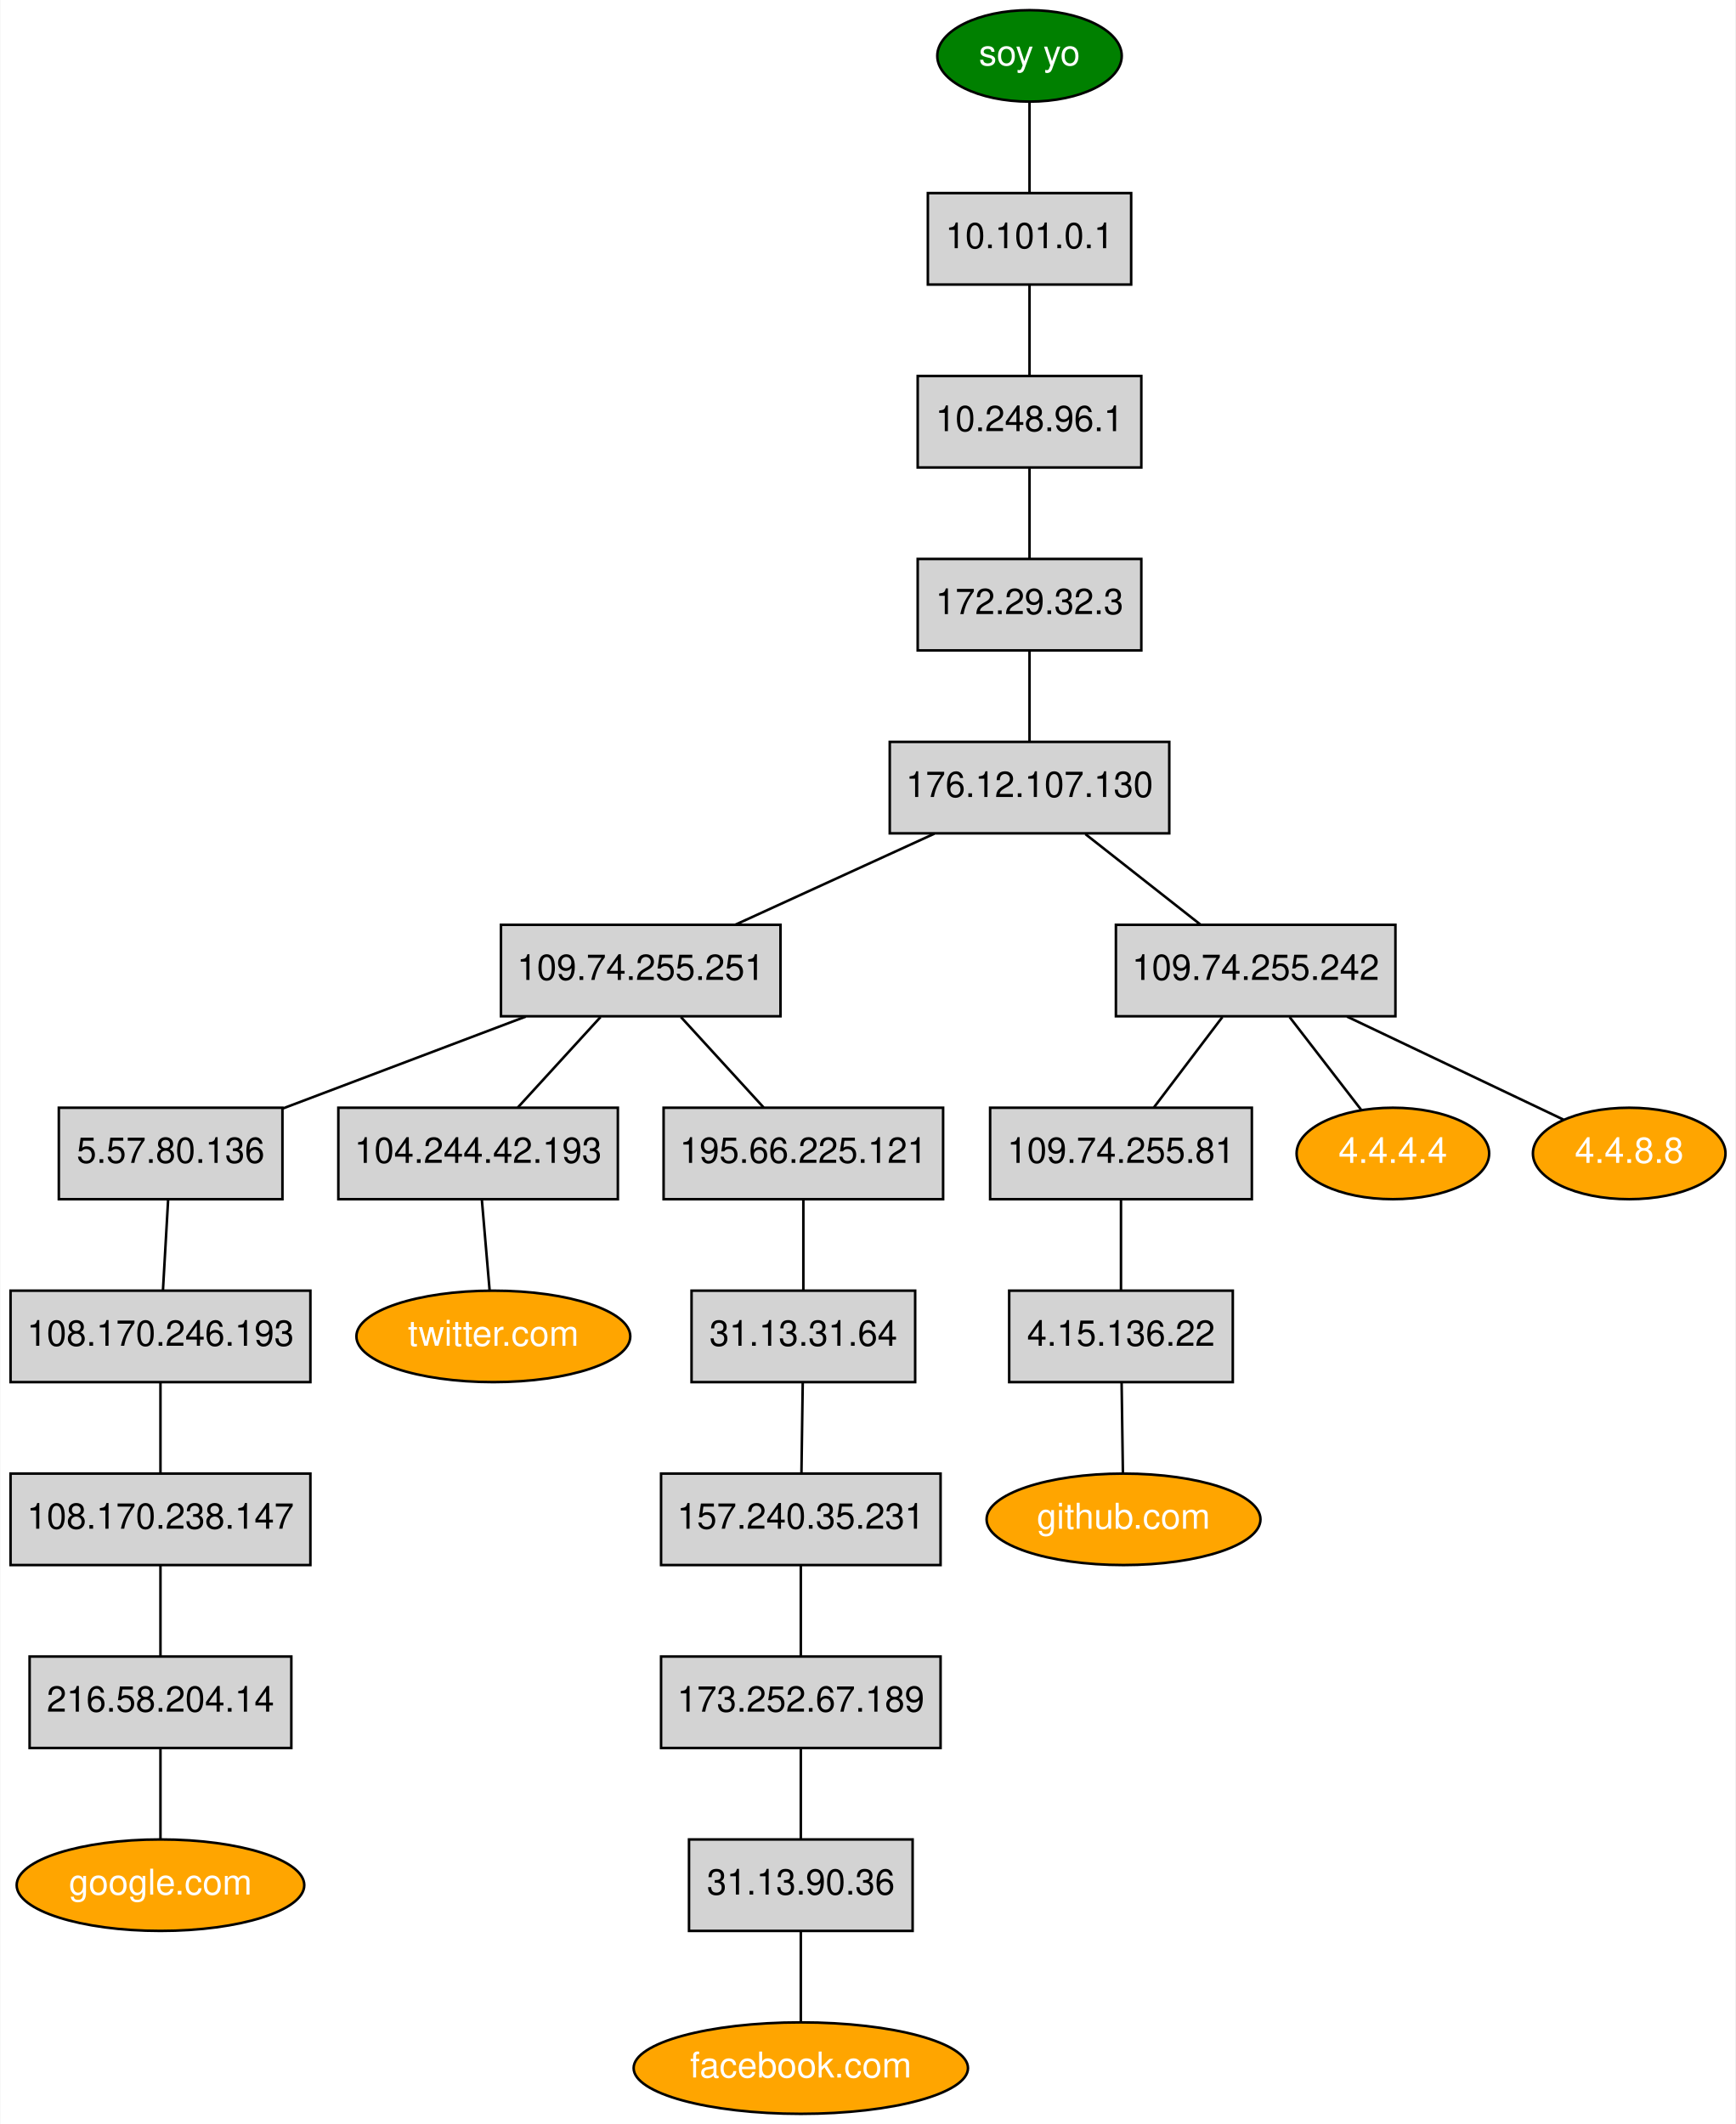
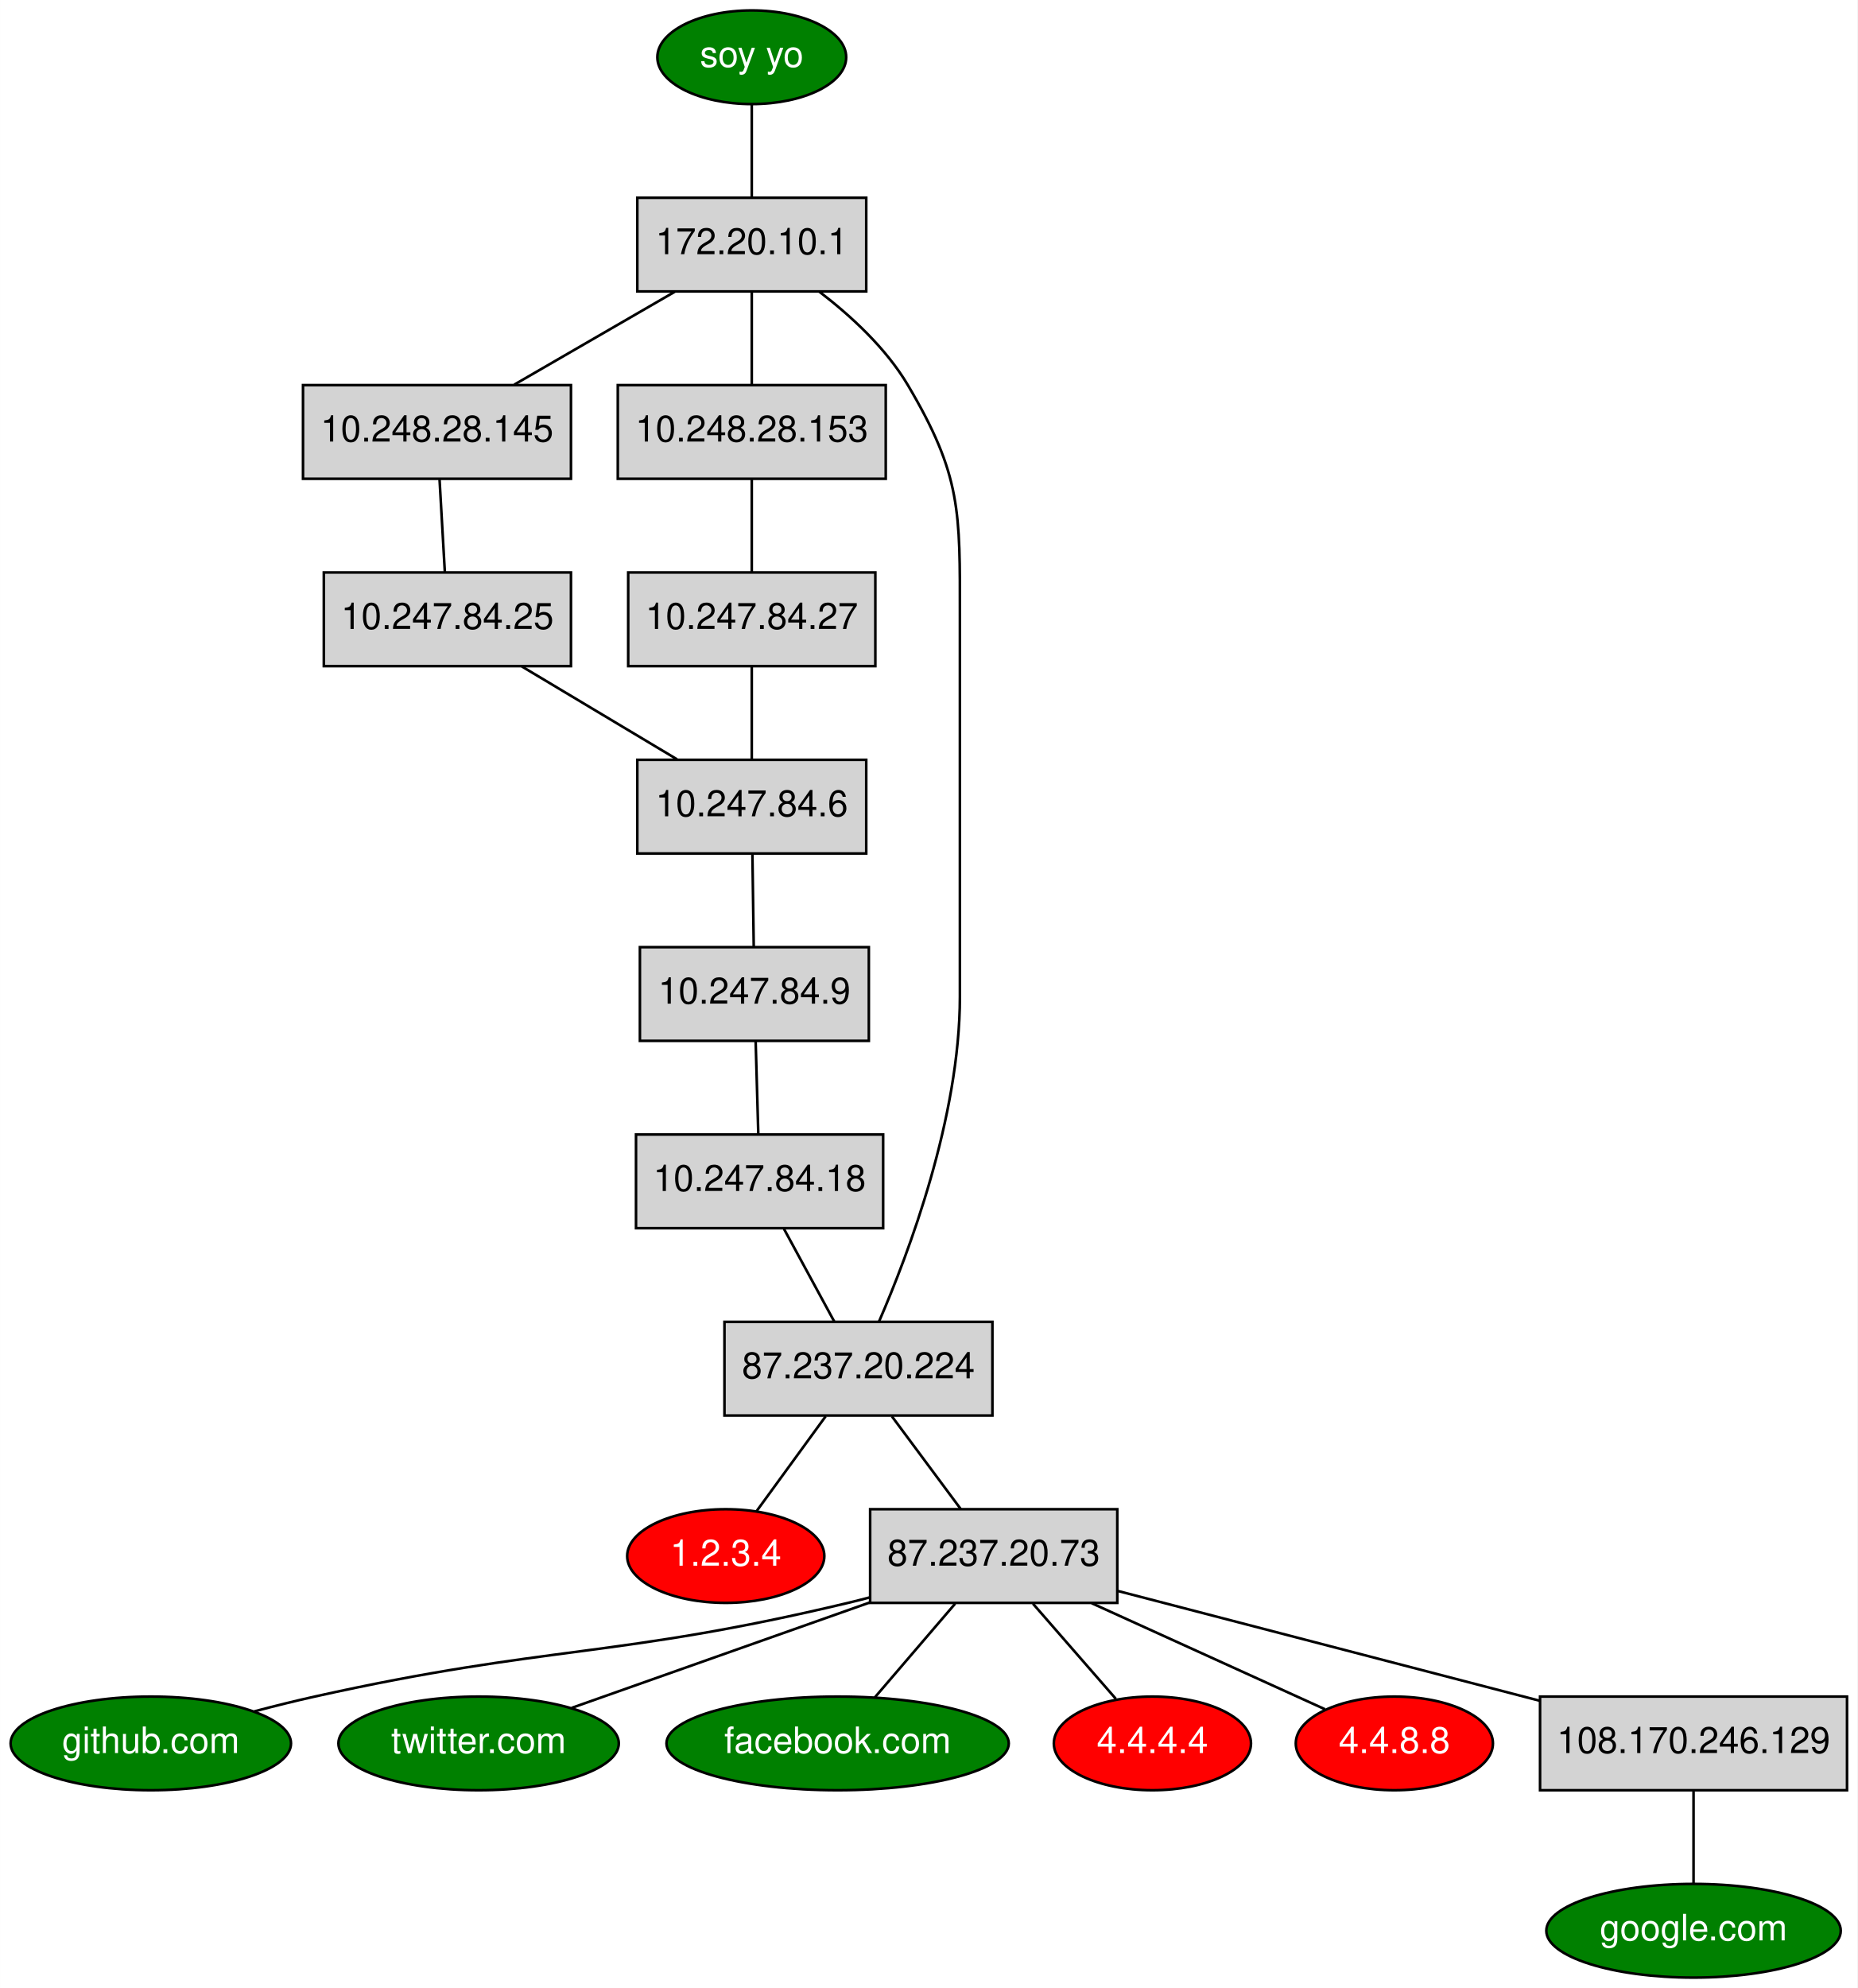
- <svg xmlns="http://www.w3.org/2000/svg" width="683pt" height="836pt" viewBox="0.00 0.00 682.70 836.00">
-   <g id="graph0" class="graph" transform="scale(1 1) rotate(0) translate(4 832)">
-     <polygon fill="white" stroke="none" points="-4,4 -4,-832 678.697,-832 678.697,4 -4,4" />
+ <svg xmlns="http://www.w3.org/2000/svg" width="714pt" height="764pt" viewBox="0.00 0.00 713.95 764.00">
+   <g id="graph0" class="graph" transform="scale(1 1) rotate(0) translate(4 760)">
+     <polygon fill="white" stroke="none" points="-4,4 -4,-760 709.945,-760 709.945,4 -4,4" />
    <g id="node1" class="node">
-       <ellipse fill="green" stroke="black" cx="401" cy="-810" rx="36.294" ry="18" />
-       <text text-anchor="middle" x="401" y="-806.3" font-family="Helvetica,sans-Serif" font-size="14.00" fill="white">soy yo</text>
+       <ellipse fill="green" stroke="black" cx="284.945" cy="-738" rx="36.294" ry="18" />
+       <text text-anchor="middle" x="284.945" y="-734.3" font-family="Helvetica,sans-Serif" font-size="14.00" fill="white">soy yo</text>
+     </g>
+     <g id="node9" class="node">
+       <polygon fill="lightgrey" stroke="black" points="328.945,-684 240.945,-684 240.945,-648 328.945,-648 328.945,-684" />
+       <text text-anchor="middle" x="284.945" y="-662.3" font-family="Helvetica,sans-Serif" font-size="14.00">172.20.10.1</text>
+     </g>
+     <g id="edge1" class="edge">
+       <path fill="none" stroke="black" d="M284.945,-719.697C284.945,-708.846 284.945,-694.917 284.945,-684.104" />
    </g>
    <g id="node2" class="node">
-       <polygon fill="lightgrey" stroke="black" points="441,-756 361,-756 361,-720 441,-720 441,-756" />
-       <text text-anchor="middle" x="401" y="-734.3" font-family="Helvetica,sans-Serif" font-size="14.00">10.101.0.1</text>
-     </g>
-     <g id="edge1" class="edge">
-       <path fill="none" stroke="black" d="M401,-791.697C401,-780.846 401,-766.917 401,-756.104" />
+       <ellipse fill="green" stroke="black" cx="646.945" cy="-18" rx="56.59" ry="18" />
+       <text text-anchor="middle" x="646.945" y="-14.3" font-family="Helvetica,sans-Serif" font-size="14.00" fill="white">google.com</text>
    </g>
    <g id="node3" class="node">
-       <polygon fill="lightgrey" stroke="black" points="445,-684 357,-684 357,-648 445,-648 445,-684" />
-       <text text-anchor="middle" x="401" y="-662.3" font-family="Helvetica,sans-Serif" font-size="14.00">10.248.96.1</text>
+       <ellipse fill="green" stroke="black" cx="53.945" cy="-90" rx="53.891" ry="18" />
+       <text text-anchor="middle" x="53.945" y="-86.3" font-family="Helvetica,sans-Serif" font-size="14.00" fill="white">github.com</text>
+     </g>
+     <g id="node4" class="node">
+       <ellipse fill="green" stroke="black" cx="179.945" cy="-90" rx="53.891" ry="18" />
+       <text text-anchor="middle" x="179.945" y="-86.3" font-family="Helvetica,sans-Serif" font-size="14.00" fill="white">twitter.com</text>
+     </g>
+     <g id="node5" class="node">
+       <ellipse fill="green" stroke="black" cx="317.945" cy="-90" rx="65.789" ry="18" />
+       <text text-anchor="middle" x="317.945" y="-86.3" font-family="Helvetica,sans-Serif" font-size="14.00" fill="white">facebook.com</text>
+     </g>
+     <g id="node6" class="node">
+       <ellipse fill="red" stroke="black" cx="438.945" cy="-90" rx="37.894" ry="18" />
+       <text text-anchor="middle" x="438.945" y="-86.3" font-family="Helvetica,sans-Serif" font-size="14.00" fill="white">4.4.4.4</text>
+     </g>
+     <g id="node7" class="node">
+       <ellipse fill="red" stroke="black" cx="531.945" cy="-90" rx="37.894" ry="18" />
+       <text text-anchor="middle" x="531.945" y="-86.3" font-family="Helvetica,sans-Serif" font-size="14.00" fill="white">4.4.8.8</text>
+     </g>
+     <g id="node8" class="node">
+       <ellipse fill="red" stroke="black" cx="274.945" cy="-162" rx="37.894" ry="18" />
+       <text text-anchor="middle" x="274.945" y="-158.3" font-family="Helvetica,sans-Serif" font-size="14.00" fill="white">1.2.3.4</text>
+     </g>
+     <g id="node10" class="node">
+       <polygon fill="lightgrey" stroke="black" points="215.445,-612 112.445,-612 112.445,-576 215.445,-576 215.445,-612" />
+       <text text-anchor="middle" x="163.945" y="-590.3" font-family="Helvetica,sans-Serif" font-size="14.00">10.248.28.145</text>
    </g>
    <g id="edge2" class="edge">
-       <path fill="none" stroke="black" d="M401,-719.697C401,-708.846 401,-694.917 401,-684.104" />
+       <path fill="none" stroke="black" d="M255.345,-647.876C236.595,-637.029 212.431,-623.05 193.659,-612.19" />
    </g>
-     <g id="node4" class="node">
-       <polygon fill="lightgrey" stroke="black" points="445,-612 357,-612 357,-576 445,-576 445,-612" />
-       <text text-anchor="middle" x="401" y="-590.3" font-family="Helvetica,sans-Serif" font-size="14.00">172.29.32.3</text>
+     <g id="node15" class="node">
+       <polygon fill="lightgrey" stroke="black" points="377.445,-252 274.445,-252 274.445,-216 377.445,-216 377.445,-252" />
+       <text text-anchor="middle" x="325.945" y="-230.3" font-family="Helvetica,sans-Serif" font-size="14.00">87.237.20.224</text>
+     </g>
+     <g id="edge17" class="edge">
+       <path fill="none" stroke="black" d="M310.869,-647.94C322.968,-638.689 336.525,-626.235 344.945,-612 365.586,-577.106 364.945,-563.542 364.945,-523 364.945,-523 364.945,-523 364.945,-377 364.945,-330.47 345.233,-278.329 333.837,-252.072" />
+     </g>
+     <g id="node18" class="node">
+       <polygon fill="lightgrey" stroke="black" points="336.445,-612 233.445,-612 233.445,-576 336.445,-576 336.445,-612" />
+       <text text-anchor="middle" x="284.945" y="-590.3" font-family="Helvetica,sans-Serif" font-size="14.00">10.248.28.153</text>
+     </g>
+     <g id="edge13" class="edge">
+       <path fill="none" stroke="black" d="M284.945,-647.697C284.945,-636.846 284.945,-622.917 284.945,-612.104" />
+     </g>
+     <g id="node11" class="node">
+       <polygon fill="lightgrey" stroke="black" points="215.445,-540 120.445,-540 120.445,-504 215.445,-504 215.445,-540" />
+       <text text-anchor="middle" x="167.945" y="-518.3" font-family="Helvetica,sans-Serif" font-size="14.00">10.247.84.25</text>
    </g>
    <g id="edge3" class="edge">
-       <path fill="none" stroke="black" d="M401,-647.697C401,-636.846 401,-622.917 401,-612.104" />
+       <path fill="none" stroke="black" d="M164.934,-575.697C165.554,-564.846 166.35,-550.917 166.968,-540.104" />
    </g>
-     <g id="node5" class="node">
-       <polygon fill="lightgrey" stroke="black" points="456,-540 346,-540 346,-504 456,-504 456,-540" />
-       <text text-anchor="middle" x="401" y="-518.3" font-family="Helvetica,sans-Serif" font-size="14.00">176.12.107.130</text>
+     <g id="node12" class="node">
+       <polygon fill="lightgrey" stroke="black" points="328.945,-468 240.945,-468 240.945,-432 328.945,-432 328.945,-468" />
+       <text text-anchor="middle" x="284.945" y="-446.3" font-family="Helvetica,sans-Serif" font-size="14.00">10.247.84.6</text>
    </g>
    <g id="edge4" class="edge">
-       <path fill="none" stroke="black" d="M401,-575.697C401,-564.846 401,-550.917 401,-540.104" />
+       <path fill="none" stroke="black" d="M196.567,-503.876C214.697,-493.029 238.062,-479.05 256.214,-468.19" />
    </g>
-     <g id="node6" class="node">
-       <polygon fill="lightgrey" stroke="black" points="303,-468 193,-468 193,-432 303,-432 303,-468" />
-       <text text-anchor="middle" x="248" y="-446.3" font-family="Helvetica,sans-Serif" font-size="14.00">109.74.255.251</text>
+     <g id="node13" class="node">
+       <polygon fill="lightgrey" stroke="black" points="329.945,-396 241.945,-396 241.945,-360 329.945,-360 329.945,-396" />
+       <text text-anchor="middle" x="285.945" y="-374.3" font-family="Helvetica,sans-Serif" font-size="14.00">10.247.84.9</text>
    </g>
    <g id="edge5" class="edge">
-       <path fill="none" stroke="black" d="M363.572,-503.876C339.774,-492.988 309.081,-478.945 285.306,-468.068" />
+       <path fill="none" stroke="black" d="M285.192,-431.697C285.347,-420.846 285.546,-406.917 285.701,-396.104" />
    </g>
-     <g id="node12" class="node">
-       <polygon fill="lightgrey" stroke="black" points="545,-468 435,-468 435,-432 545,-432 545,-468" />
-       <text text-anchor="middle" x="490" y="-446.3" font-family="Helvetica,sans-Serif" font-size="14.00">109.74.255.242</text>
+     <g id="node14" class="node">
+       <polygon fill="lightgrey" stroke="black" points="335.445,-324 240.445,-324 240.445,-288 335.445,-288 335.445,-324" />
+       <text text-anchor="middle" x="287.945" y="-302.3" font-family="Helvetica,sans-Serif" font-size="14.00">10.247.84.18</text>
+     </g>
+     <g id="edge6" class="edge">
+       <path fill="none" stroke="black" d="M286.44,-359.697C286.75,-348.846 287.148,-334.917 287.457,-324.104" />
+     </g>
+     <g id="edge7" class="edge">
+       <path fill="none" stroke="black" d="M297.338,-287.697C303.229,-276.846 310.79,-262.917 316.66,-252.104" />
+     </g>
+     <g id="edge20" class="edge">
+       <path fill="none" stroke="black" d="M313.338,-215.697C305.197,-204.522 294.677,-190.082 286.708,-179.145" />
+     </g>
+     <g id="node16" class="node">
+       <polygon fill="lightgrey" stroke="black" points="425.445,-180 330.445,-180 330.445,-144 425.445,-144 425.445,-180" />
+       <text text-anchor="middle" x="377.945" y="-158.3" font-family="Helvetica,sans-Serif" font-size="14.00">87.237.20.73</text>
+     </g>
+     <g id="edge8" class="edge">
+       <path fill="none" stroke="black" d="M338.799,-215.697C346.859,-204.846 357.207,-190.917 365.239,-180.104" />
    </g>
    <g id="edge11" class="edge">
-       <path fill="none" stroke="black" d="M423,-503.697C436.795,-492.846 454.506,-478.917 468.253,-468.104" />
+       <path fill="none" stroke="black" d="M330.393,-146.137C327.544,-145.38 324.712,-144.66 321.945,-144 231.967,-122.525 207.247,-128.07 116.945,-108 109.425,-106.329 101.455,-104.346 93.805,-102.335" />
    </g>
-     <g id="node7" class="node">
-       <polygon fill="lightgrey" stroke="black" points="107,-396 19,-396 19,-360 107,-360 107,-396" />
-       <text text-anchor="middle" x="63" y="-374.3" font-family="Helvetica,sans-Serif" font-size="14.00">5.57.80.136</text>
+     <g id="edge12" class="edge">
+       <path fill="none" stroke="black" d="M330.267,-144.144C295.023,-131.684 247.784,-114.983 215.735,-103.653" />
    </g>
-     <g id="edge6" class="edge">
-       <path fill="none" stroke="black" d="M202.744,-431.876C173.648,-420.867 136.027,-406.632 107.15,-395.706" />
+     <g id="edge16" class="edge">
+       <path fill="none" stroke="black" d="M363.114,-143.697C353.675,-132.684 341.517,-118.5 332.193,-107.622" />
    </g>
-     <g id="node16" class="node">
-       <polygon fill="lightgrey" stroke="black" points="239,-396 129,-396 129,-360 239,-360 239,-396" />
-       <text text-anchor="middle" x="184" y="-374.3" font-family="Helvetica,sans-Serif" font-size="14.00">104.244.42.193</text>
+     <g id="edge18" class="edge">
+       <path fill="none" stroke="black" d="M393.024,-143.697C402.761,-132.522 415.345,-118.082 424.876,-107.145" />
+     </g>
+     <g id="edge19" class="edge">
+       <path fill="none" stroke="black" d="M415.618,-143.876C443.4,-131.248 480.52,-114.375 505.28,-103.121" />
+     </g>
+     <g id="node17" class="node">
+       <polygon fill="lightgrey" stroke="black" points="705.945,-108 587.945,-108 587.945,-72 705.945,-72 705.945,-108" />
+       <text text-anchor="middle" x="646.945" y="-86.3" font-family="Helvetica,sans-Serif" font-size="14.00">108.170.246.129</text>
+     </g>
+     <g id="edge9" class="edge">
+       <path fill="none" stroke="black" d="M425.727,-148.566C471.02,-136.78 539.184,-119.042 587.868,-106.373" />
+     </g>
+     <g id="edge10" class="edge">
+       <path fill="none" stroke="black" d="M646.945,-71.697C646.945,-60.846 646.945,-46.917 646.945,-36.104" />
+     </g>
+     <g id="node19" class="node">
+       <polygon fill="lightgrey" stroke="black" points="332.445,-540 237.445,-540 237.445,-504 332.445,-504 332.445,-540" />
+       <text text-anchor="middle" x="284.945" y="-518.3" font-family="Helvetica,sans-Serif" font-size="14.00">10.247.84.27</text>
+     </g>
+     <g id="edge14" class="edge">
+       <path fill="none" stroke="black" d="M284.945,-575.697C284.945,-564.846 284.945,-550.917 284.945,-540.104" />
    </g>
    <g id="edge15" class="edge">
-       <path fill="none" stroke="black" d="M232.18,-431.697C222.259,-420.846 209.524,-406.917 199.638,-396.104" />
-     </g>
-     <g id="node18" class="node">
-       <polygon fill="lightgrey" stroke="black" points="367,-396 257,-396 257,-360 367,-360 367,-396" />
-       <text text-anchor="middle" x="312" y="-374.3" font-family="Helvetica,sans-Serif" font-size="14.00">195.66.225.121</text>
-     </g>
-     <g id="edge17" class="edge">
-       <path fill="none" stroke="black" d="M263.82,-431.697C273.741,-420.846 286.476,-406.917 296.362,-396.104" />
-     </g>
-     <g id="node8" class="node">
-       <polygon fill="lightgrey" stroke="black" points="118,-324 0,-324 0,-288 118,-288 118,-324" />
-       <text text-anchor="middle" x="59" y="-302.3" font-family="Helvetica,sans-Serif" font-size="14.00">108.170.246.193</text>
-     </g>
-     <g id="edge7" class="edge">
-       <path fill="none" stroke="black" d="M62.011,-359.697C61.391,-348.846 60.595,-334.917 59.977,-324.104" />
-     </g>
-     <g id="node9" class="node">
-       <polygon fill="lightgrey" stroke="black" points="118,-252 0,-252 0,-216 118,-216 118,-252" />
-       <text text-anchor="middle" x="59" y="-230.3" font-family="Helvetica,sans-Serif" font-size="14.00">108.170.238.147</text>
-     </g>
-     <g id="edge8" class="edge">
-       <path fill="none" stroke="black" d="M59,-287.697C59,-276.846 59,-262.917 59,-252.104" />
-     </g>
-     <g id="node10" class="node">
-       <polygon fill="lightgrey" stroke="black" points="110.5,-180 7.5,-180 7.5,-144 110.5,-144 110.5,-180" />
-       <text text-anchor="middle" x="59" y="-158.3" font-family="Helvetica,sans-Serif" font-size="14.00">216.58.204.14</text>
-     </g>
-     <g id="edge9" class="edge">
-       <path fill="none" stroke="black" d="M59,-215.697C59,-204.846 59,-190.917 59,-180.104" />
-     </g>
-     <g id="node11" class="node">
-       <ellipse fill="orange" stroke="black" cx="59" cy="-90" rx="56.59" ry="18" />
-       <text text-anchor="middle" x="59" y="-86.3" font-family="Helvetica,sans-Serif" font-size="14.00" fill="white">google.com</text>
-     </g>
-     <g id="edge10" class="edge">
-       <path fill="none" stroke="black" d="M59,-143.697C59,-132.846 59,-118.917 59,-108.104" />
-     </g>
-     <g id="node13" class="node">
-       <polygon fill="lightgrey" stroke="black" points="488.5,-396 385.5,-396 385.5,-360 488.5,-360 488.5,-396" />
-       <text text-anchor="middle" x="437" y="-374.3" font-family="Helvetica,sans-Serif" font-size="14.00">109.74.255.81</text>
-     </g>
-     <g id="edge12" class="edge">
-       <path fill="none" stroke="black" d="M476.899,-431.697C468.684,-420.846 458.137,-406.917 449.95,-396.104" />
-     </g>
-     <g id="node24" class="node">
-       <ellipse fill="orange" stroke="black" cx="544" cy="-378" rx="37.894" ry="18" />
-       <text text-anchor="middle" x="544" y="-374.3" font-family="Helvetica,sans-Serif" font-size="14.00" fill="white">4.4.4.4</text>
-     </g>
-     <g id="edge23" class="edge">
-       <path fill="none" stroke="black" d="M503.348,-431.697C511.968,-420.522 523.108,-406.082 531.546,-395.145" />
-     </g>
-     <g id="node25" class="node">
-       <ellipse fill="orange" stroke="black" cx="637" cy="-378" rx="37.894" ry="18" />
-       <text text-anchor="middle" x="637" y="-374.3" font-family="Helvetica,sans-Serif" font-size="14.00" fill="white">4.4.8.8</text>
-     </g>
-     <g id="edge24" class="edge">
-       <path fill="none" stroke="black" d="M525.96,-431.876C552.31,-419.329 587.458,-402.591 611.091,-391.338" />
-     </g>
-     <g id="node14" class="node">
-       <polygon fill="lightgrey" stroke="black" points="481,-324 393,-324 393,-288 481,-288 481,-324" />
-       <text text-anchor="middle" x="437" y="-302.3" font-family="Helvetica,sans-Serif" font-size="14.00">4.15.136.22</text>
-     </g>
-     <g id="edge13" class="edge">
-       <path fill="none" stroke="black" d="M437,-359.697C437,-348.846 437,-334.917 437,-324.104" />
-     </g>
-     <g id="node15" class="node">
-       <ellipse fill="orange" stroke="black" cx="438" cy="-234" rx="53.891" ry="18" />
-       <text text-anchor="middle" x="438" y="-230.3" font-family="Helvetica,sans-Serif" font-size="14.00" fill="white">github.com</text>
-     </g>
-     <g id="edge14" class="edge">
-       <path fill="none" stroke="black" d="M437.247,-287.697C437.402,-276.846 437.601,-262.917 437.756,-252.104" />
-     </g>
-     <g id="node17" class="node">
-       <ellipse fill="orange" stroke="black" cx="190" cy="-306" rx="53.891" ry="18" />
-       <text text-anchor="middle" x="190" y="-302.3" font-family="Helvetica,sans-Serif" font-size="14.00" fill="white">twitter.com</text>
-     </g>
-     <g id="edge16" class="edge">
-       <path fill="none" stroke="black" d="M185.483,-359.697C186.413,-348.846 187.607,-334.917 188.534,-324.104" />
-     </g>
-     <g id="node19" class="node">
-       <polygon fill="lightgrey" stroke="black" points="356,-324 268,-324 268,-288 356,-288 356,-324" />
-       <text text-anchor="middle" x="312" y="-302.3" font-family="Helvetica,sans-Serif" font-size="14.00">31.13.31.64</text>
-     </g>
-     <g id="edge18" class="edge">
-       <path fill="none" stroke="black" d="M312,-359.697C312,-348.846 312,-334.917 312,-324.104" />
-     </g>
-     <g id="node20" class="node">
-       <polygon fill="lightgrey" stroke="black" points="366,-252 256,-252 256,-216 366,-216 366,-252" />
-       <text text-anchor="middle" x="311" y="-230.3" font-family="Helvetica,sans-Serif" font-size="14.00">157.240.35.231</text>
-     </g>
-     <g id="edge19" class="edge">
-       <path fill="none" stroke="black" d="M311.753,-287.697C311.598,-276.846 311.399,-262.917 311.244,-252.104" />
-     </g>
-     <g id="node21" class="node">
-       <polygon fill="lightgrey" stroke="black" points="366,-180 256,-180 256,-144 366,-144 366,-180" />
-       <text text-anchor="middle" x="311" y="-158.3" font-family="Helvetica,sans-Serif" font-size="14.00">173.252.67.189</text>
-     </g>
-     <g id="edge20" class="edge">
-       <path fill="none" stroke="black" d="M311,-215.697C311,-204.846 311,-190.917 311,-180.104" />
-     </g>
-     <g id="node22" class="node">
-       <polygon fill="lightgrey" stroke="black" points="355,-108 267,-108 267,-72 355,-72 355,-108" />
-       <text text-anchor="middle" x="311" y="-86.3" font-family="Helvetica,sans-Serif" font-size="14.00">31.13.90.36</text>
-     </g>
-     <g id="edge21" class="edge">
-       <path fill="none" stroke="black" d="M311,-143.697C311,-132.846 311,-118.917 311,-108.104" />
-     </g>
-     <g id="node23" class="node">
-       <ellipse fill="orange" stroke="black" cx="311" cy="-18" rx="65.789" ry="18" />
-       <text text-anchor="middle" x="311" y="-14.3" font-family="Helvetica,sans-Serif" font-size="14.00" fill="white">facebook.com</text>
-     </g>
-     <g id="edge22" class="edge">
-       <path fill="none" stroke="black" d="M311,-71.697C311,-60.846 311,-46.917 311,-36.104" />
+       <path fill="none" stroke="black" d="M284.945,-503.697C284.945,-492.846 284.945,-478.917 284.945,-468.104" />
    </g>
  </g>
</svg>
